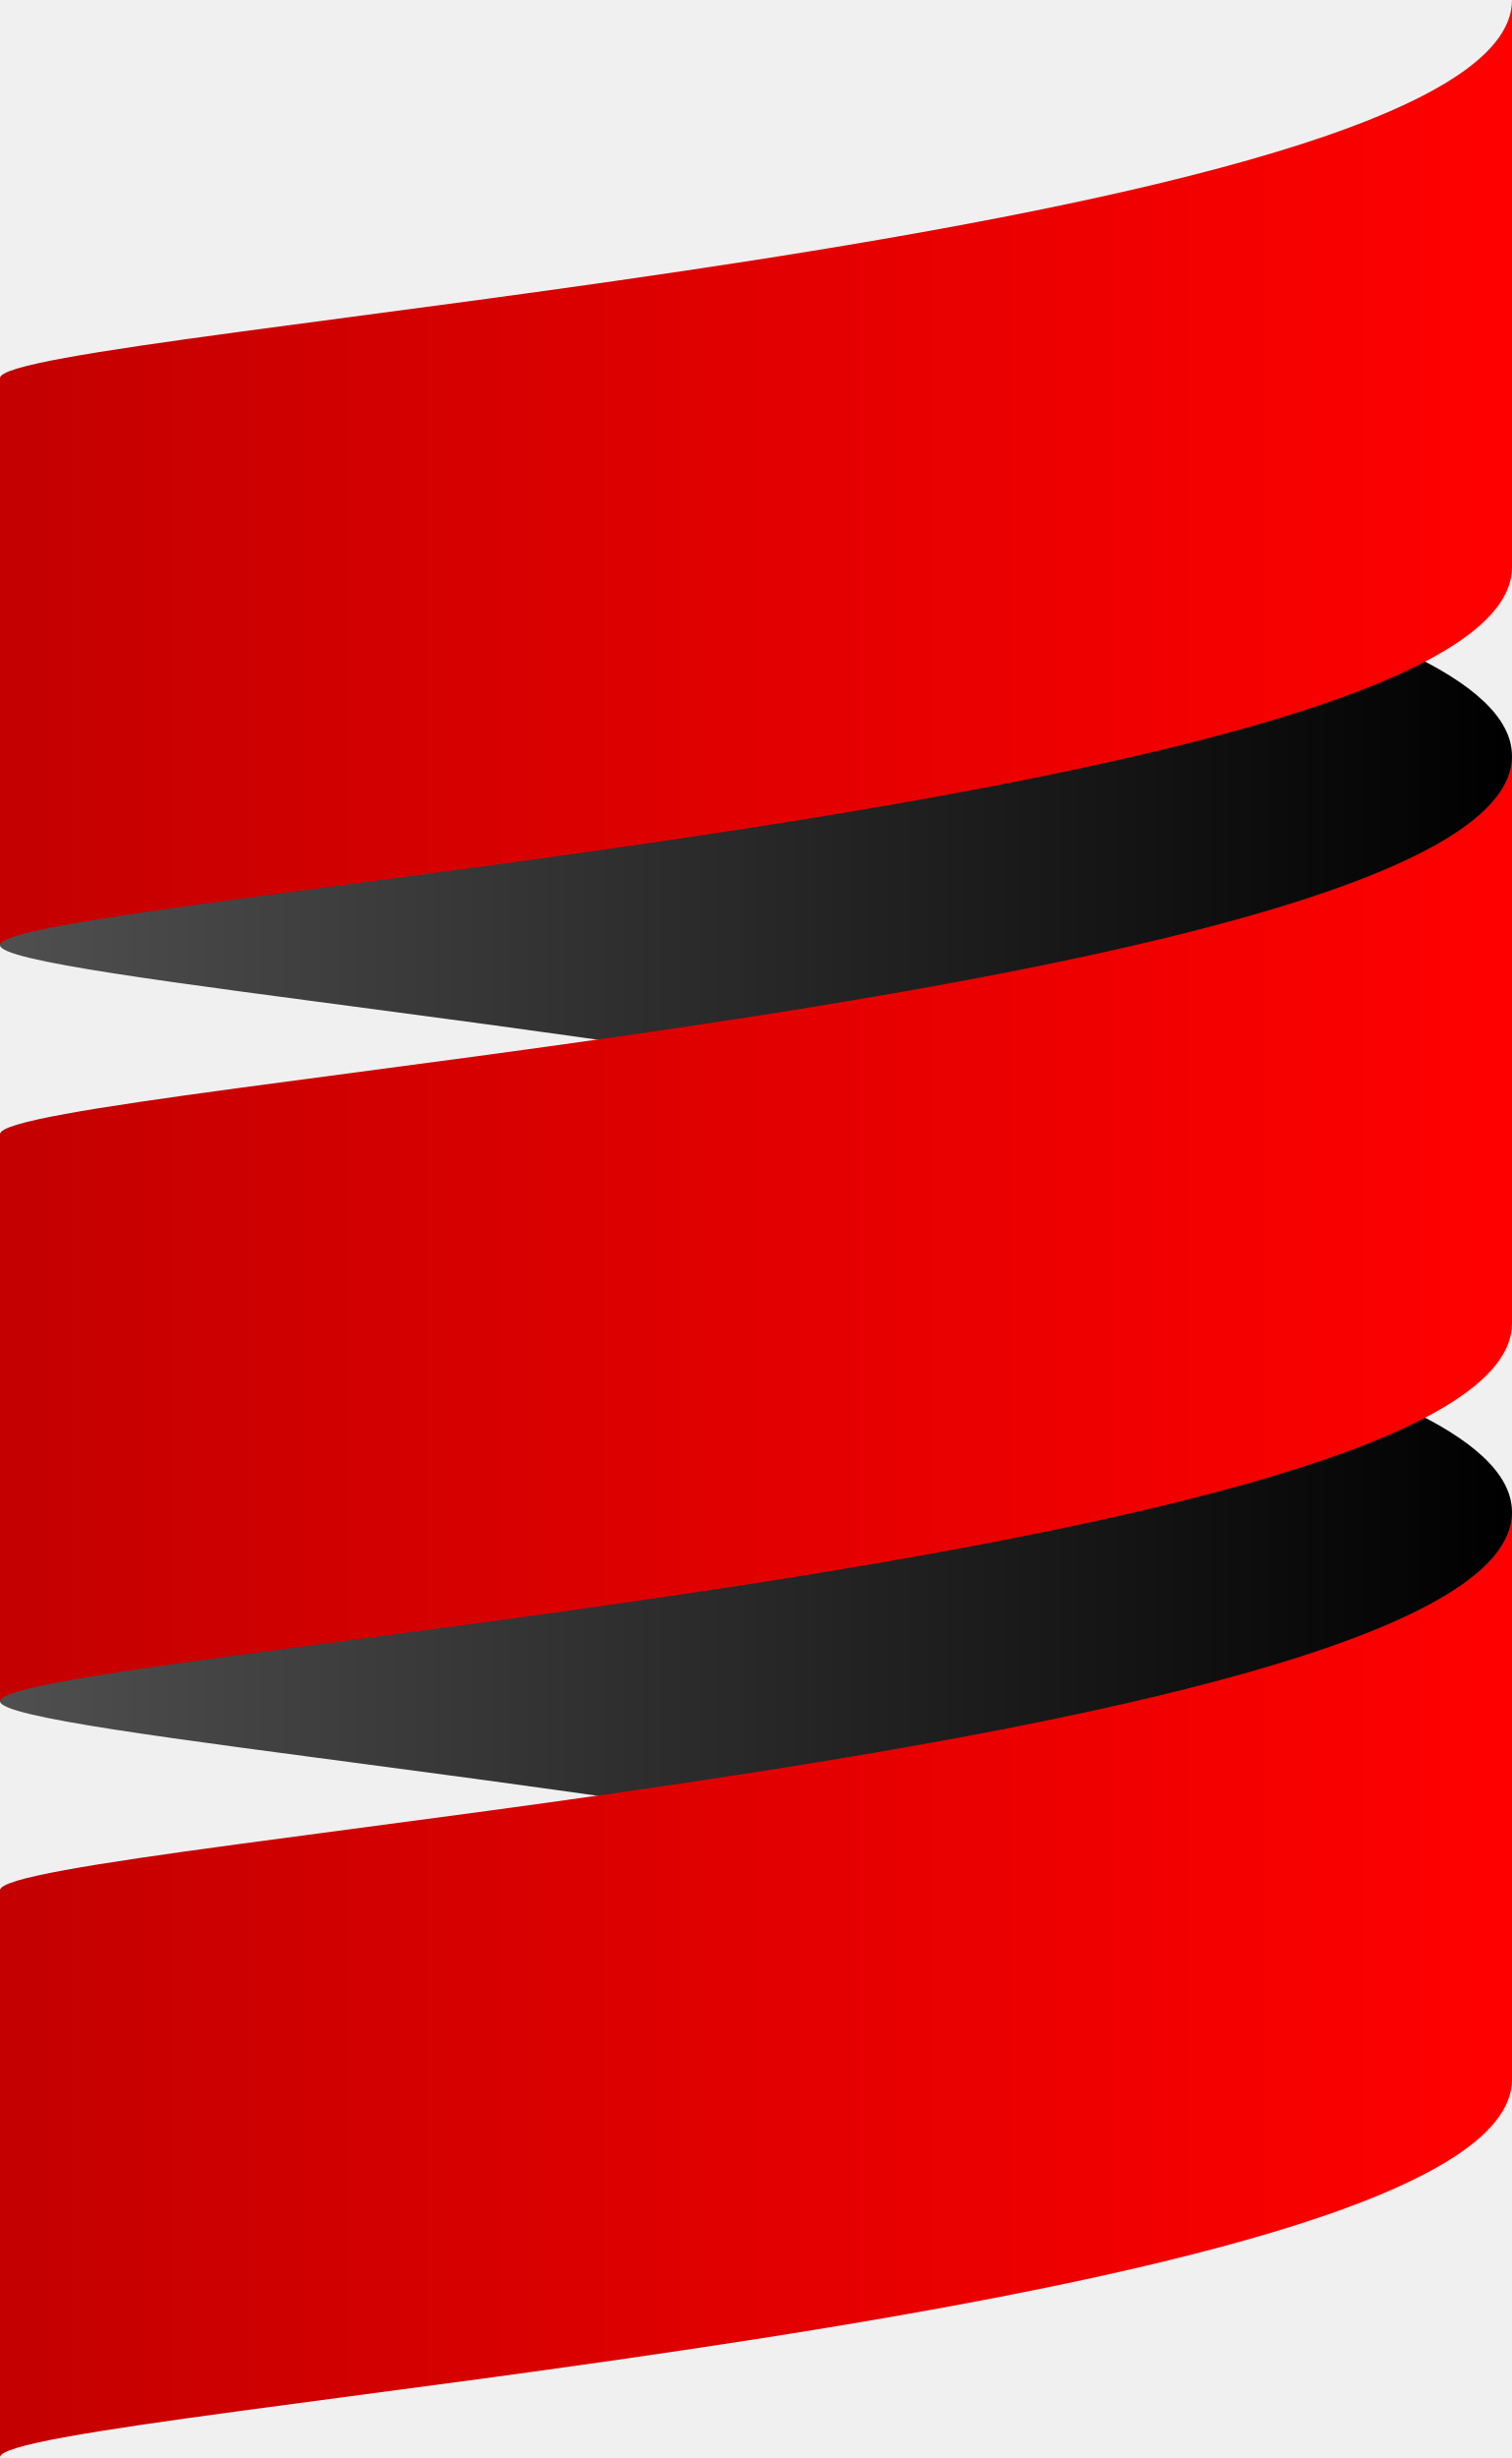
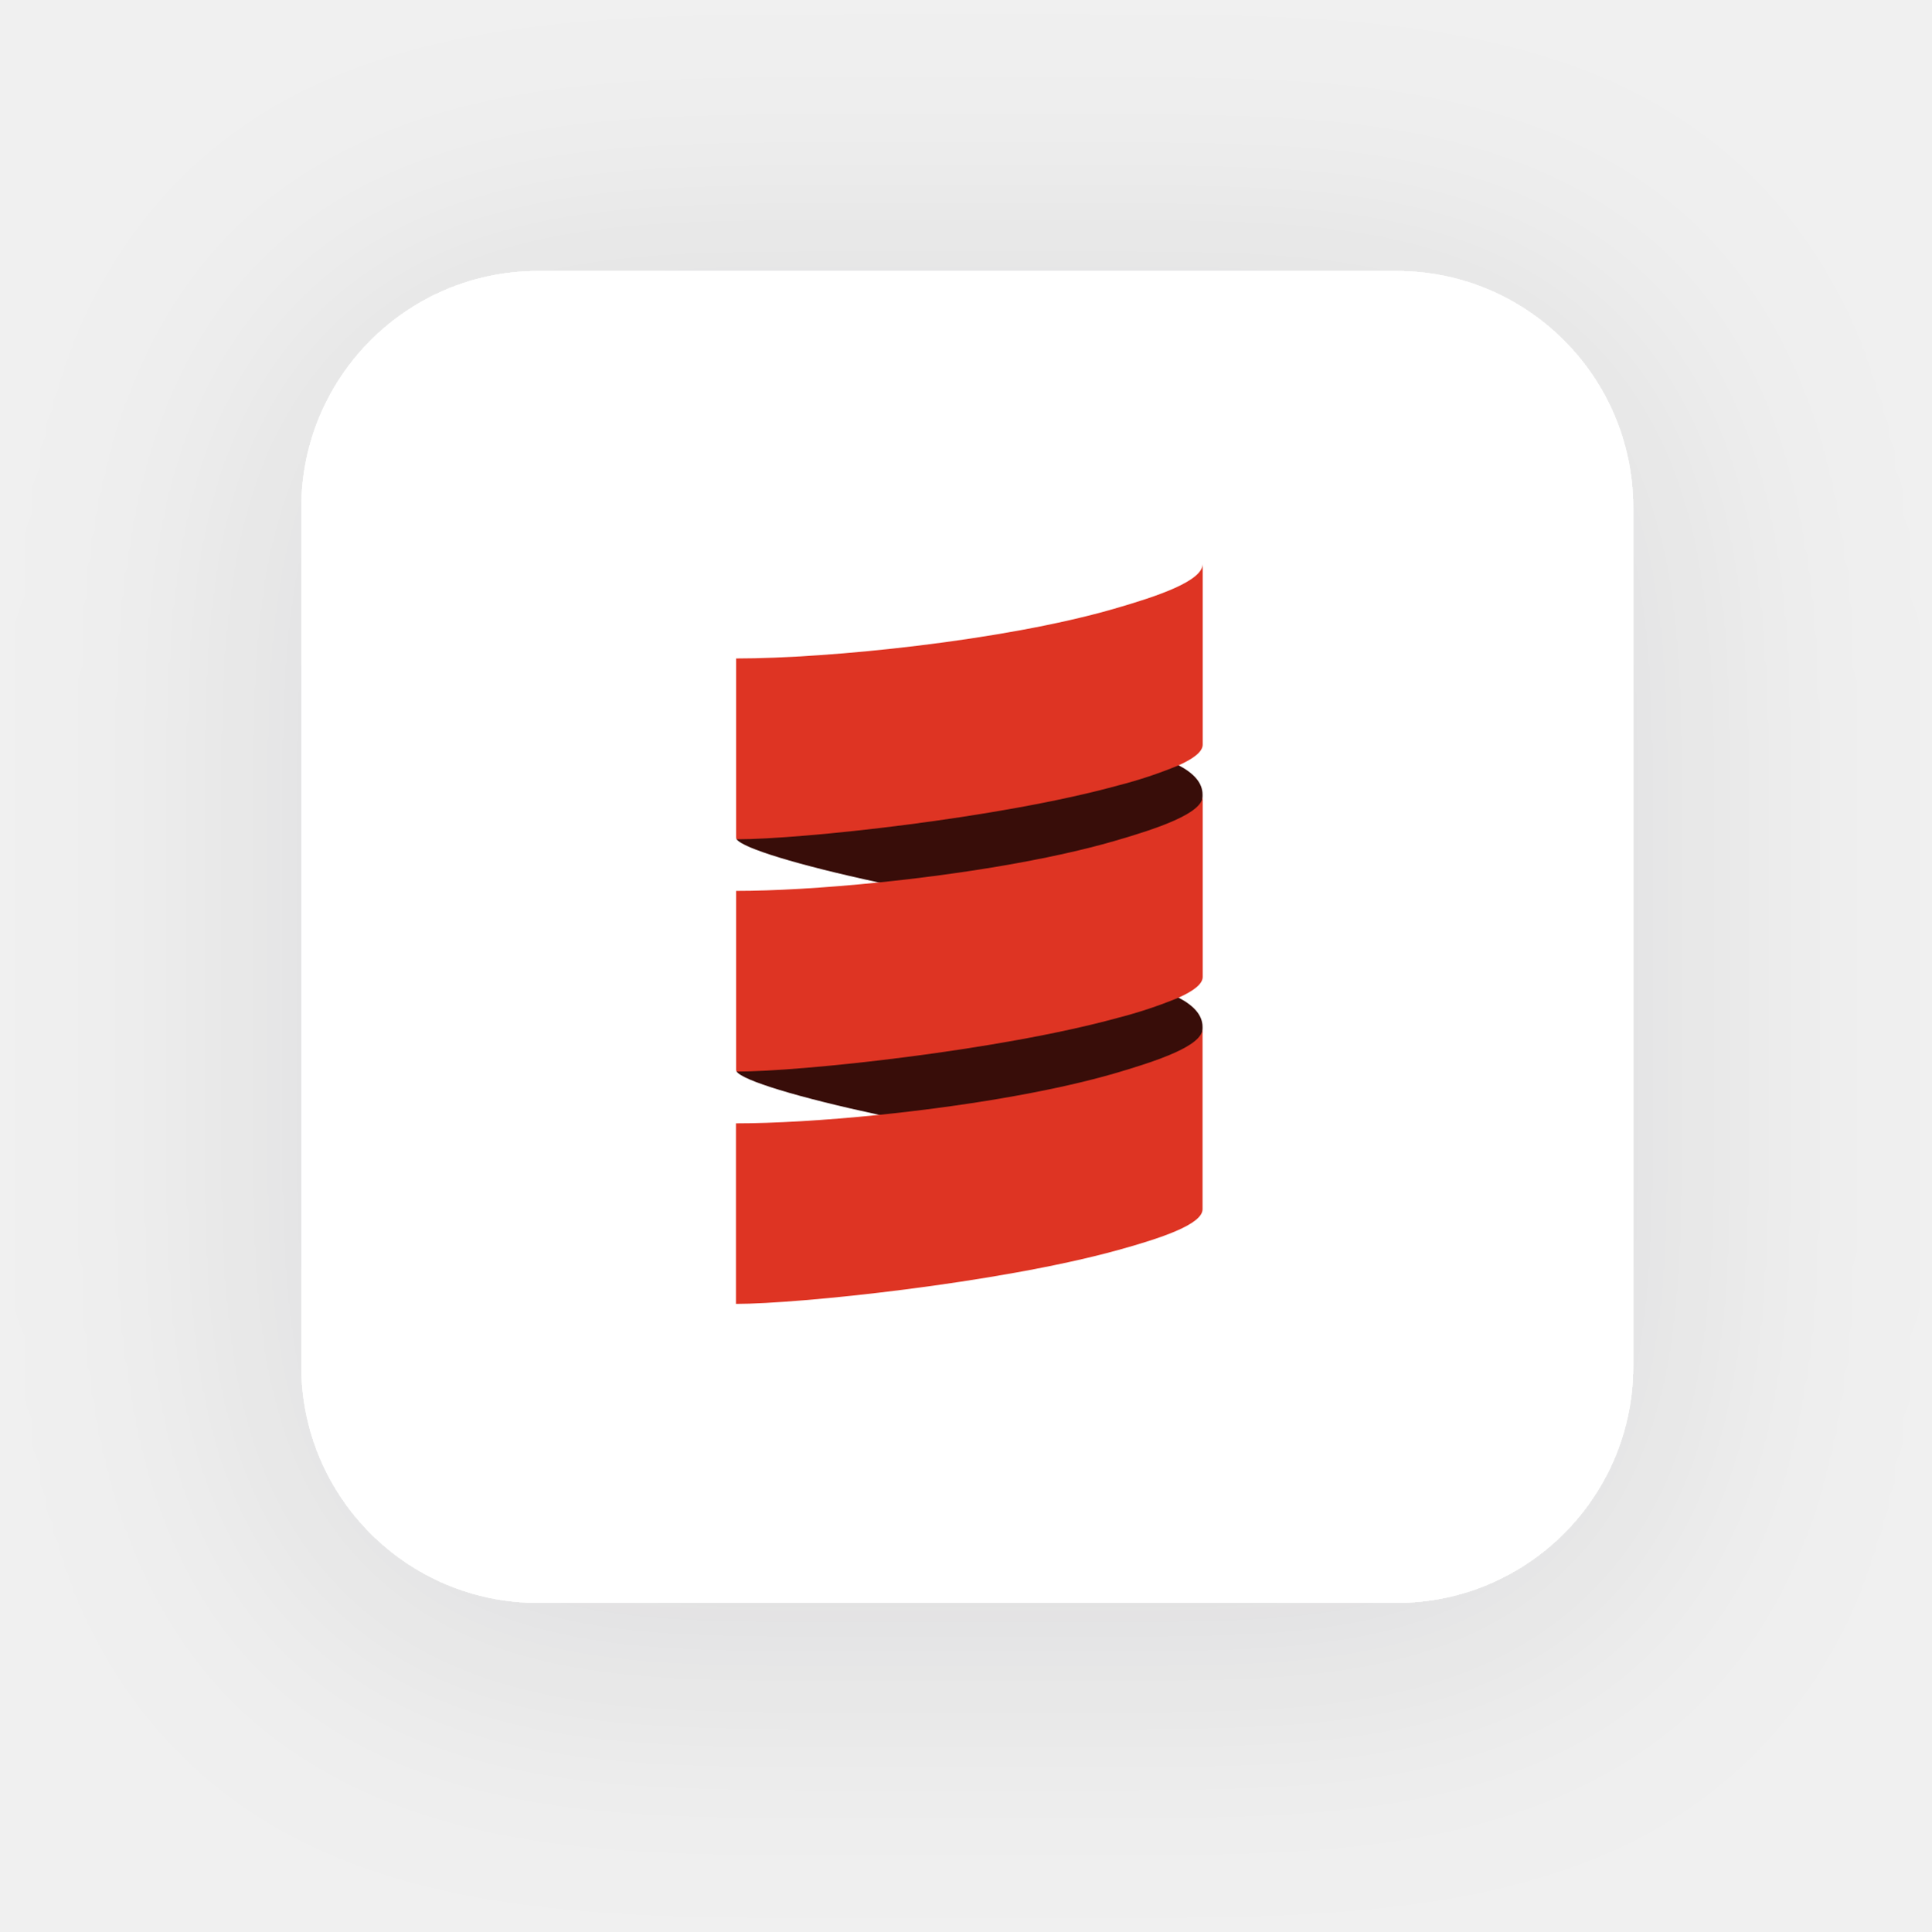
- <svg xmlns="http://www.w3.org/2000/svg" width="1538" height="2500" viewBox="0 0 256 416" preserveAspectRatio="xMinYMin meet">
+ <svg xmlns="http://www.w3.org/2000/svg" width="261" height="261" viewBox="0 0 261 261" fill="none">
+   <g filter="url(#filter0_d_305_334)">
+     <rect x="40.724" y="36.624" width="180" height="180" rx="32" fill="white" />
+     <rect x="41.224" y="37.124" width="179" height="179" rx="31.5" stroke="white" />
+   </g>
+   <path fill-rule="evenodd" clip-rule="evenodd" d="M99.553 113.429C100.425 114.631 107.78 116.899 118.752 119.261C129.724 121.364 141.134 129.667 150.008 127.107C156.01 125.372 162.521 109.911 162.521 107.615V107.379C162.521 105.776 161.319 104.489 159.277 103.419C150.908 99.142 149.324 97.567 146.222 98.421C130.115 102.867 101.679 100.594 99.553 113.429Z" fill="#380D09" />
+   <path fill-rule="evenodd" clip-rule="evenodd" d="M99.553 144.821C100.425 146.042 107.78 148.291 118.752 150.658C131.011 152.893 141.672 160.178 150.55 157.613C156.552 155.878 162.521 141.308 162.521 139.007V138.781C162.521 137.183 161.319 135.891 159.277 134.825C152.893 131.43 144.458 127.691 141.361 128.545C125.226 132.982 103.66 133.958 99.553 144.821Z" fill="#380D09" />
+   <path fill-rule="evenodd" clip-rule="evenodd" d="M99.463 120.176V120.402C99.458 120.327 99.458 120.251 99.463 120.176Z" fill="#555555" />
+   <path fill-rule="evenodd" clip-rule="evenodd" d="M150.527 82.286C135.693 86.572 112.161 88.991 99.482 88.991V113.202C99.486 113.286 99.518 113.365 99.572 113.429C108.224 113.429 134.934 110.6 151.05 106.168C153.861 105.452 156.616 104.537 159.296 103.428C161.267 102.542 162.54 101.608 162.54 100.637V76.218C162.521 78.519 156.529 80.556 150.527 82.286Z" fill="#DE3423" />
+   <path fill-rule="evenodd" clip-rule="evenodd" d="M150.527 113.683C141.648 116.243 129.667 118.148 118.752 119.261C111.425 120.011 104.579 120.402 99.482 120.402V144.595C99.486 144.678 99.518 144.757 99.572 144.821C108.224 144.821 134.934 141.992 151.05 137.565C153.86 136.847 156.616 135.932 159.296 134.825C161.267 133.934 162.54 133.005 162.54 132.034V107.615C162.521 109.911 156.529 111.948 150.527 113.683Z" fill="#DE3423" />
+   <path fill-rule="evenodd" clip-rule="evenodd" d="M150.526 145.099C141.648 147.659 129.667 149.56 118.752 150.677C111.416 151.427 104.56 151.818 99.463 151.818V176.218C108.026 176.218 134.873 173.413 151.031 168.962C156.986 167.321 162.521 165.454 162.521 163.426V139.007C162.521 141.327 156.529 143.345 150.526 145.099Z" fill="#DE3423" />
  <defs>
-     <linearGradient x1="0%" y1="50%" y2="50%" id="a">
-       <stop stop-color="#4F4F4F" offset="0%" />
-       <stop offset="100%" />
-     </linearGradient>
-     <linearGradient x1="0%" y1="50%" y2="50%" id="b">
-       <stop stop-color="#C40000" offset="0%" />
-       <stop stop-color="#F00" offset="100%" />
-     </linearGradient>
+     <filter id="filter0_d_305_334" x="0.724" y="0.624" width="260" height="260" filterUnits="userSpaceOnUse" color-interpolation-filters="sRGB">
+       <feFlood flood-opacity="0" result="BackgroundImageFix" />
+       <feColorMatrix in="SourceAlpha" type="matrix" values="0 0 0 0 0 0 0 0 0 0 0 0 0 0 0 0 0 0 127 0" result="hardAlpha" />
+       <feOffset dy="4" />
+       <feGaussianBlur stdDeviation="20" />
+       <feComposite in2="hardAlpha" operator="out" />
+       <feColorMatrix type="matrix" values="0 0 0 0 0.037 0 0 0 0 0.035 0 0 0 0 0.048 0 0 0 0.1 0" />
+       <feBlend mode="normal" in2="BackgroundImageFix" result="effect1_dropShadow_305_334" />
+       <feBlend mode="normal" in="SourceGraphic" in2="effect1_dropShadow_305_334" result="shape" />
+     </filter>
  </defs>
-   <path d="M0 288v-32c0-5.394 116.377-14.428 192.2-32 36.628 8.49 63.8 18.969 63.8 32v32c0 13.024-27.172 23.51-63.8 32C116.376 302.425 0 293.39 0 288" fill="url(#a)" transform="matrix(1 0 0 -1 0 544)" />
-   <path d="M0 160v-32c0-5.394 116.377-14.428 192.2-32 36.628 8.49 63.8 18.969 63.8 32v32c0 13.024-27.172 23.51-63.8 32C116.376 174.425 0 165.39 0 160" fill="url(#a)" transform="matrix(1 0 0 -1 0 288)" />
-   <path d="M0 224v-96c0 8 256 24 256 64v96c0-40-256-56-256-64" fill="url(#b)" transform="matrix(1 0 0 -1 0 416)" />
-   <path d="M0 96V0c0 8 256 24 256 64v96c0-40-256-56-256-64" fill="url(#b)" transform="matrix(1 0 0 -1 0 160)" />
-   <path d="M0 352v-96c0 8 256 24 256 64v96c0-40-256-56-256-64" fill="url(#b)" transform="matrix(1 0 0 -1 0 672)" />
</svg>
